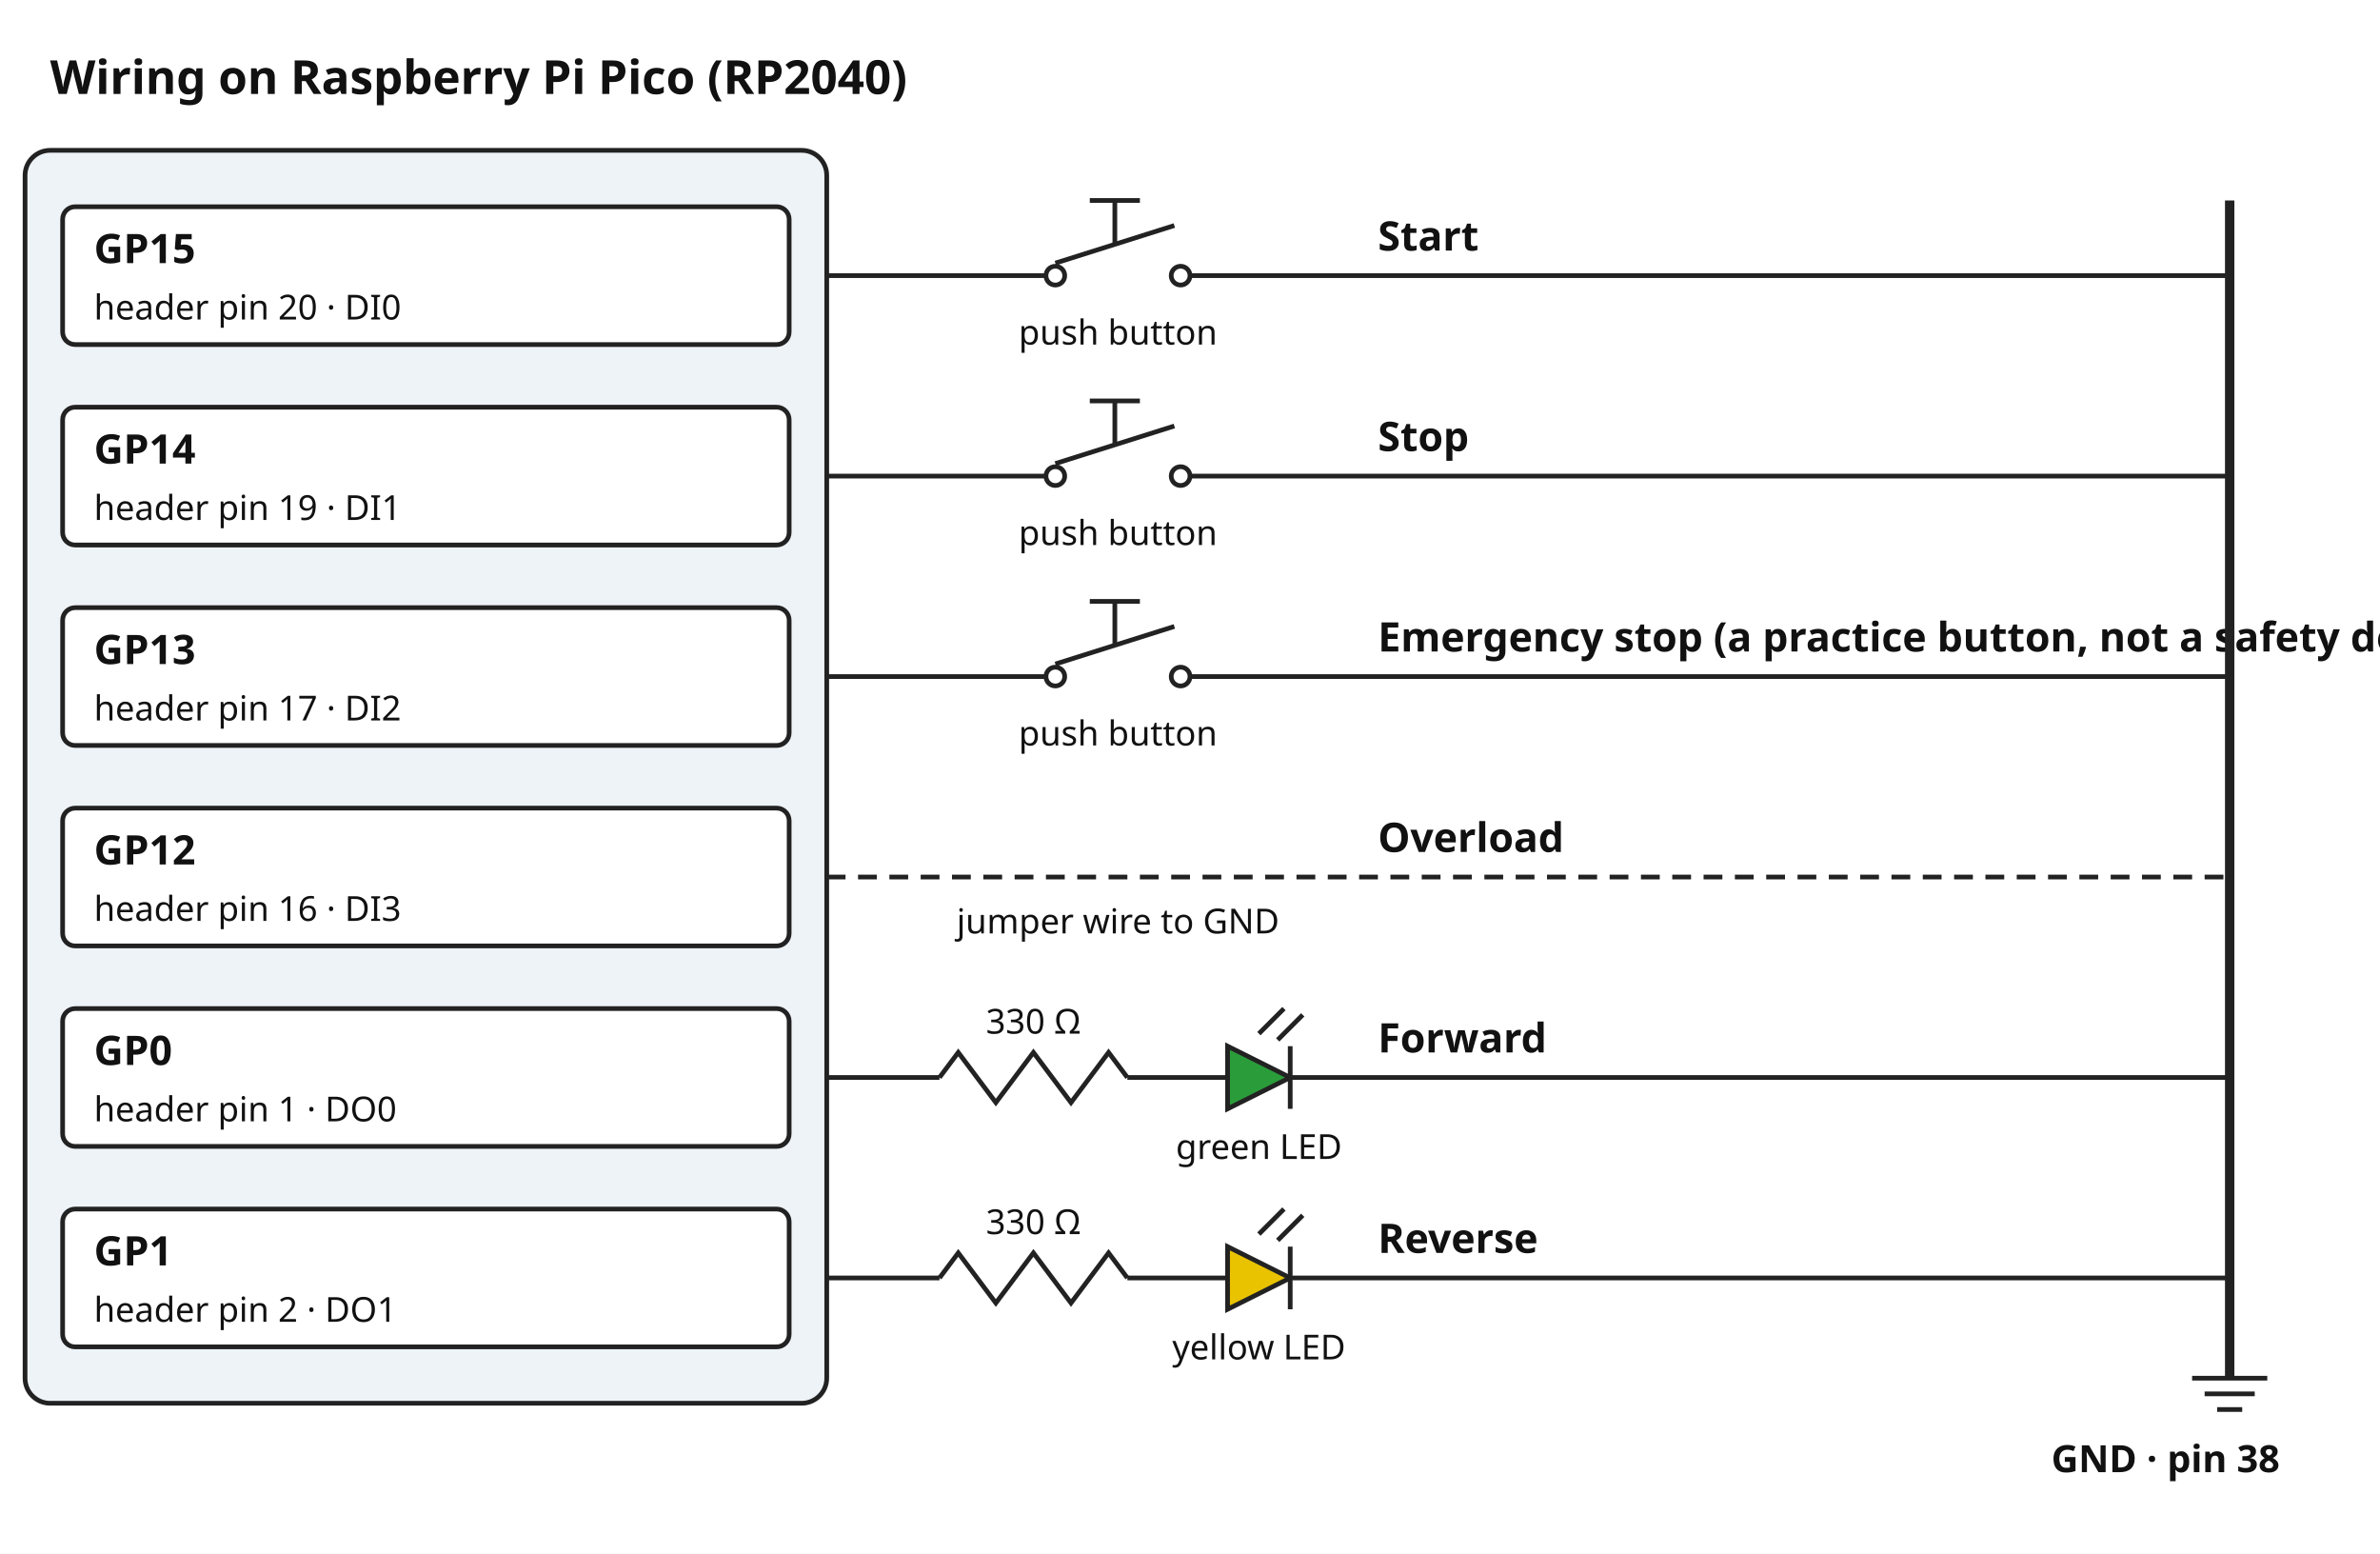
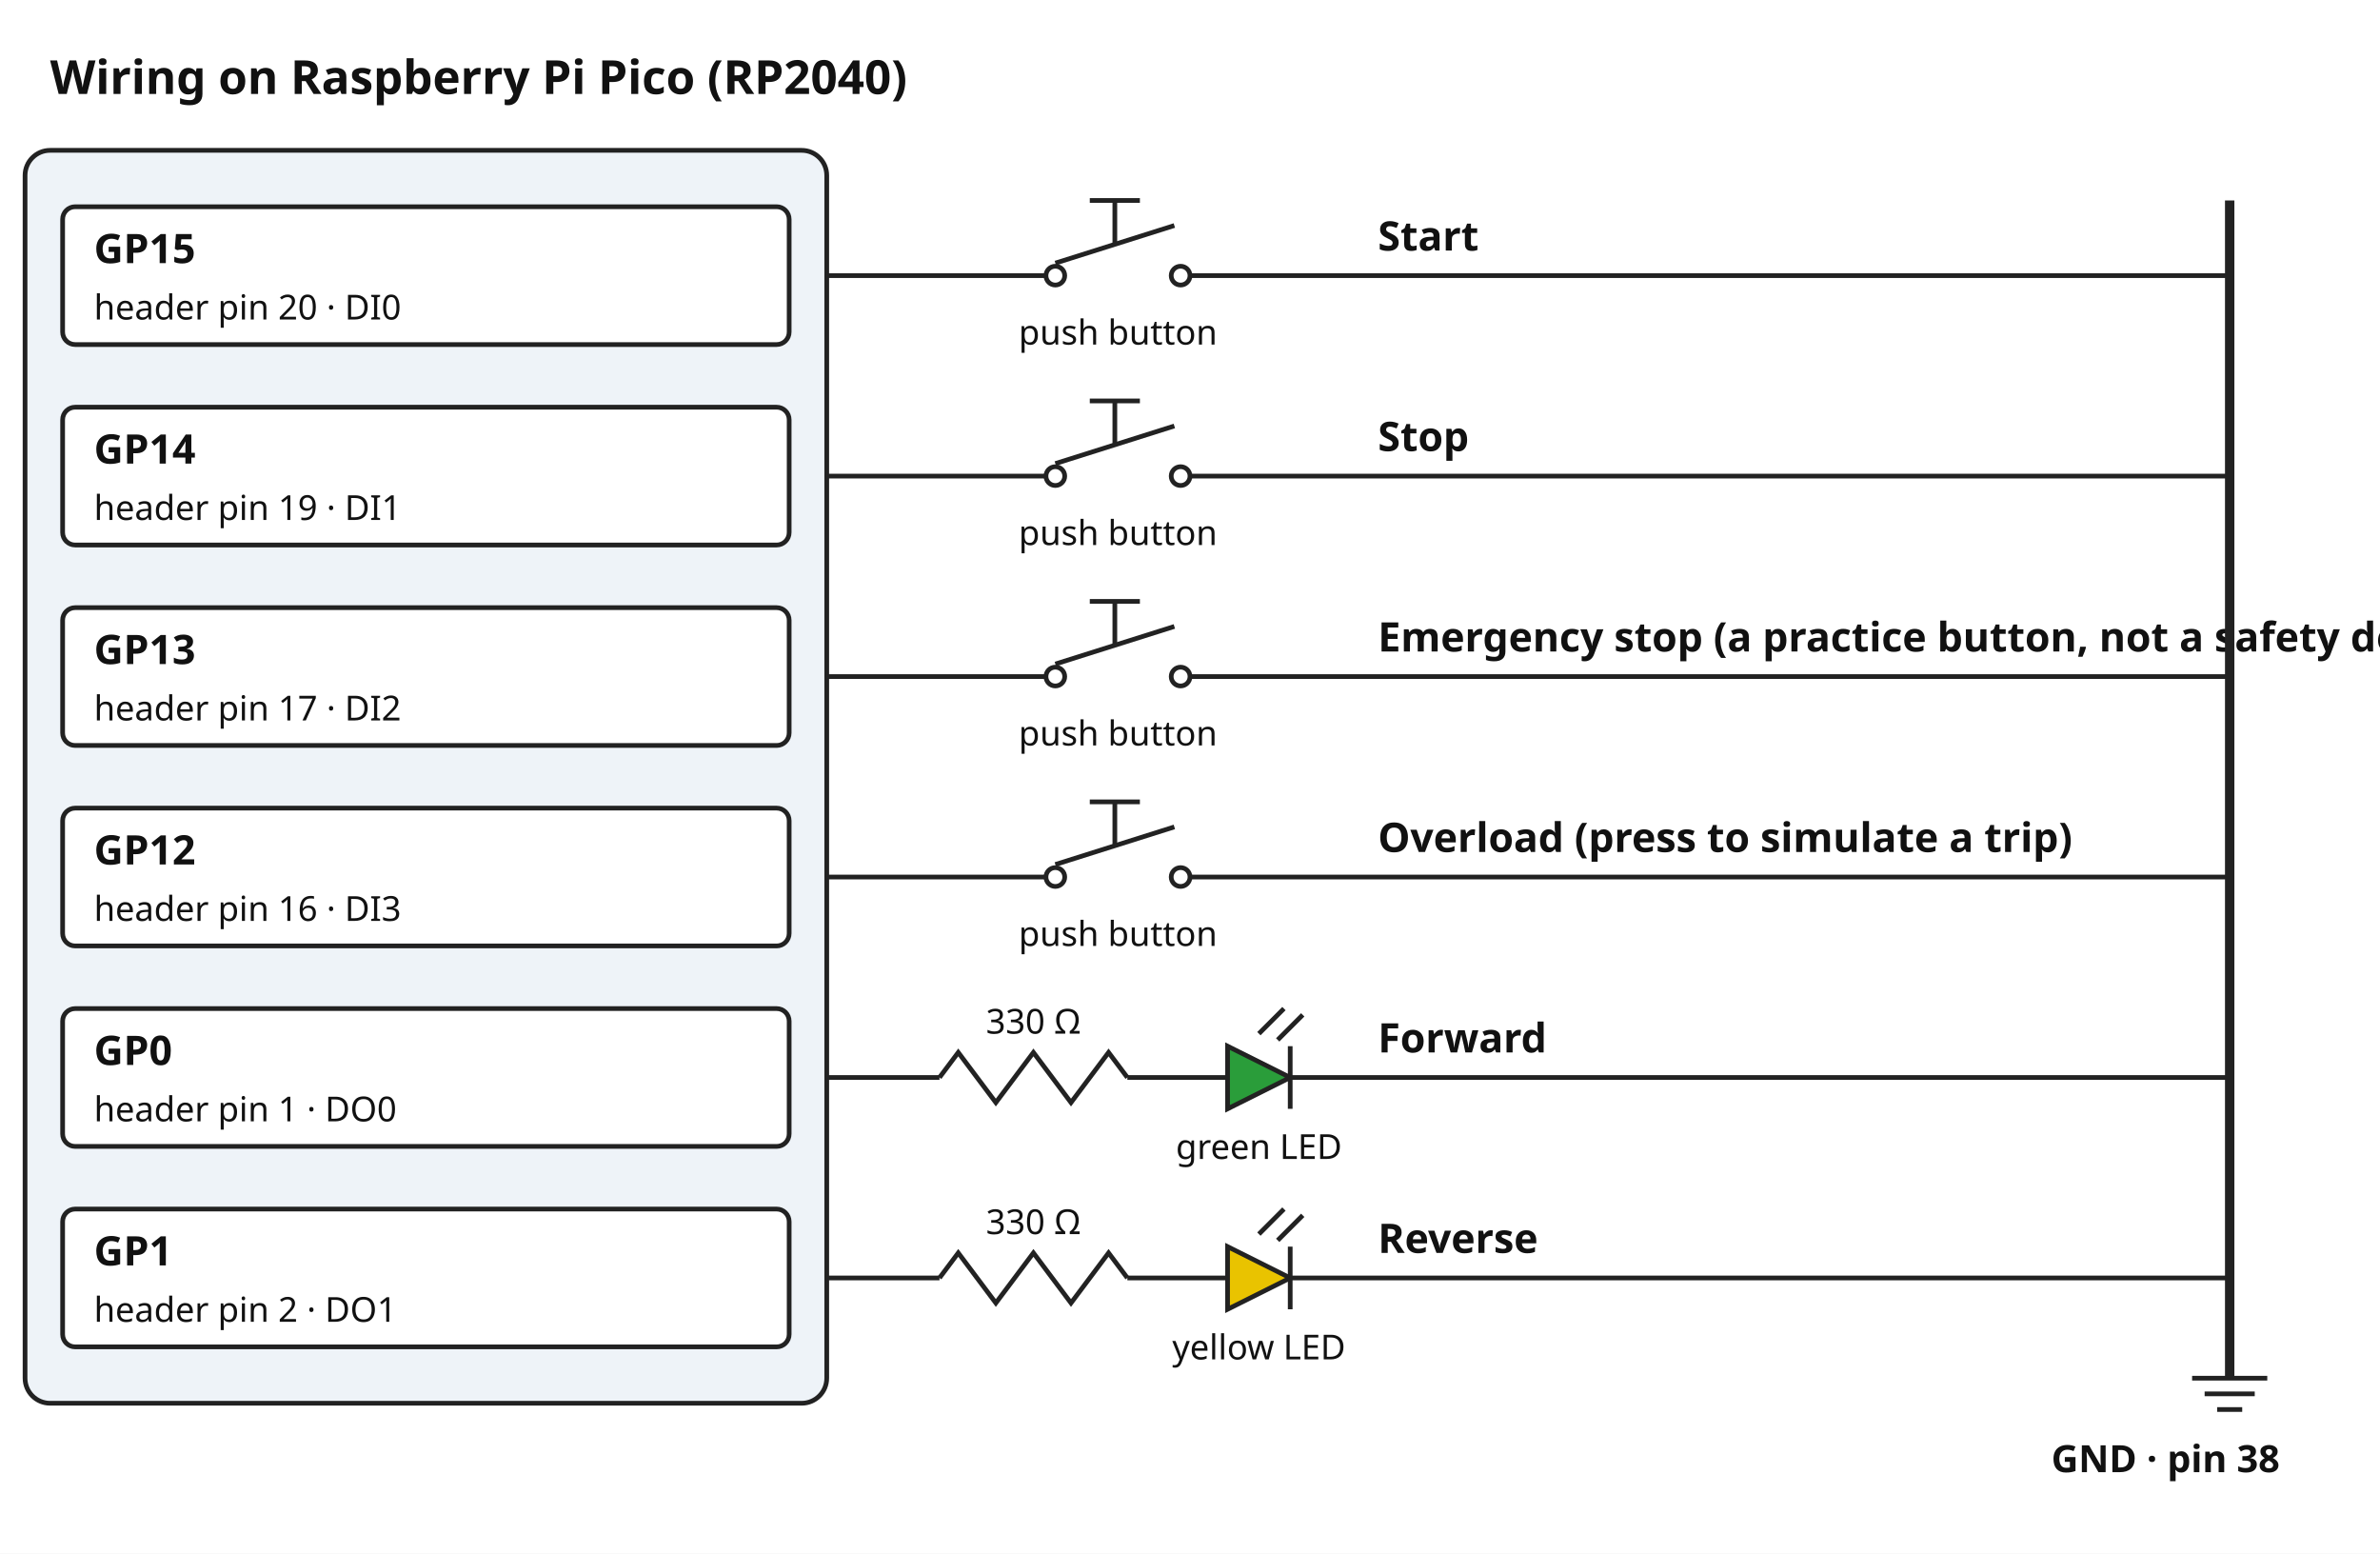
<svg xmlns="http://www.w3.org/2000/svg" viewBox="0 0 760 496" width="760" height="496" role="img" aria-labelledby="wiring-rpi-pico-rp2040-title wiring-rpi-pico-rp2040-desc" font-family="sans-serif" fill="#111111" stroke="#222222" stroke-width="1.5">
  <rect width="760" height="496" fill="#ffffff" stroke="none" />
  <text stroke="none" x="16" y="30" font-size="15" font-weight="bold">Wiring on Raspberry Pi Pico (RP2040)</text>
  <rect x="8" y="48" width="256" height="400" rx="8" fill="#eef3f8" />
  <rect x="20" y="66" width="232" height="44" rx="4" fill="#ffffff" />
  <text stroke="none" x="30" y="84" font-size="13" font-weight="bold">GP15</text>
  <text stroke="none" x="30" y="102" font-size="11">header pin 20 · DI0</text>
  <text stroke="none" x="440" y="80" font-size="13" font-weight="bold">Start</text>
  <polyline points="264,88 334,88" fill="none" />
  <circle cx="337" cy="88" r="3" fill="#ffffff" />
  <circle cx="377" cy="88" r="3" fill="#ffffff" />
  <polyline points="337,84 375,72" fill="none" />
  <polyline points="356,78 356,64" fill="none" />
  <polyline points="348,64 364,64" fill="none" />
  <text stroke="none" x="357" y="110" text-anchor="middle" font-size="11">push button</text>
  <polyline points="380,88 712,88" fill="none" />
  <rect x="20" y="130" width="232" height="44" rx="4" fill="#ffffff" />
  <text stroke="none" x="30" y="148" font-size="13" font-weight="bold">GP14</text>
  <text stroke="none" x="30" y="166" font-size="11">header pin 19 · DI1</text>
  <text stroke="none" x="440" y="144" font-size="13" font-weight="bold">Stop</text>
  <polyline points="264,152 334,152" fill="none" />
  <circle cx="337" cy="152" r="3" fill="#ffffff" />
  <circle cx="377" cy="152" r="3" fill="#ffffff" />
  <polyline points="337,148 375,136" fill="none" />
  <polyline points="356,142 356,128" fill="none" />
  <polyline points="348,128 364,128" fill="none" />
  <text stroke="none" x="357" y="174" text-anchor="middle" font-size="11">push button</text>
  <polyline points="380,152 712,152" fill="none" />
  <rect x="20" y="194" width="232" height="44" rx="4" fill="#ffffff" />
  <text stroke="none" x="30" y="212" font-size="13" font-weight="bold">GP13</text>
  <text stroke="none" x="30" y="230" font-size="11">header pin 17 · DI2</text>
  <text stroke="none" x="440" y="208" font-size="13" font-weight="bold">Emergency stop (a practice button, not a safety device)</text>
  <polyline points="264,216 334,216" fill="none" />
  <circle cx="337" cy="216" r="3" fill="#ffffff" />
  <circle cx="377" cy="216" r="3" fill="#ffffff" />
  <polyline points="337,212 375,200" fill="none" />
  <polyline points="356,206 356,192" fill="none" />
  <polyline points="348,192 364,192" fill="none" />
  <text stroke="none" x="357" y="238" text-anchor="middle" font-size="11">push button</text>
  <polyline points="380,216 712,216" fill="none" />
  <rect x="20" y="258" width="232" height="44" rx="4" fill="#ffffff" />
  <text stroke="none" x="30" y="276" font-size="13" font-weight="bold">GP12</text>
  <text stroke="none" x="30" y="294" font-size="11">header pin 16 · DI3</text>
-   <text stroke="none" x="440" y="272" font-size="13" font-weight="bold">Overload</text>
-   <polyline points="264,280 712,280" fill="none" stroke-dasharray="6 4" />
-   <text stroke="none" x="357" y="298" text-anchor="middle" font-size="11">jumper wire to GND</text>
+   <text stroke="none" x="440" y="272" font-size="13" font-weight="bold">Overload (press to simulate a trip)</text>
+   <polyline points="264,280 334,280" fill="none" />
+   <circle cx="337" cy="280" r="3" fill="#ffffff" />
+   <circle cx="377" cy="280" r="3" fill="#ffffff" />
+   <polyline points="337,276 375,264" fill="none" />
+   <polyline points="356,270 356,256" fill="none" />
+   <polyline points="348,256 364,256" fill="none" />
+   <text stroke="none" x="357" y="302" text-anchor="middle" font-size="11">push button</text>
+   <polyline points="380,280 712,280" fill="none" />
  <rect x="20" y="322" width="232" height="44" rx="4" fill="#ffffff" />
  <text stroke="none" x="30" y="340" font-size="13" font-weight="bold">GP0</text>
  <text stroke="none" x="30" y="358" font-size="11">header pin 1 · DO0</text>
  <text stroke="none" x="440" y="336" font-size="13" font-weight="bold">Forward</text>
  <polyline points="264,344 300,344" fill="none" />
  <polyline points="300,344 306,336 318,352 330,336 342,352 354,336 360,344" fill="none" />
  <text stroke="none" x="330" y="330" text-anchor="middle" font-size="11">330 Ω</text>
  <polyline points="360,344 392,344" fill="none" />
  <polygon points="392,334 392,354 412,344" fill="#2a9d3a" />
  <polyline points="412,334 412,354" fill="none" />
  <polyline points="402,330 410,322" fill="none" />
  <polyline points="408,332 416,324" fill="none" />
  <text stroke="none" x="402" y="370" text-anchor="middle" font-size="11">green LED</text>
  <polyline points="412,344 712,344" fill="none" />
  <rect x="20" y="386" width="232" height="44" rx="4" fill="#ffffff" />
  <text stroke="none" x="30" y="404" font-size="13" font-weight="bold">GP1</text>
  <text stroke="none" x="30" y="422" font-size="11">header pin 2 · DO1</text>
  <text stroke="none" x="440" y="400" font-size="13" font-weight="bold">Reverse</text>
  <polyline points="264,408 300,408" fill="none" />
  <polyline points="300,408 306,400 318,416 330,400 342,416 354,400 360,408" fill="none" />
  <text stroke="none" x="330" y="394" text-anchor="middle" font-size="11">330 Ω</text>
  <polyline points="360,408 392,408" fill="none" />
  <polygon points="392,398 392,418 412,408" fill="#e9c300" />
  <polyline points="412,398 412,418" fill="none" />
  <polyline points="402,394 410,386" fill="none" />
  <polyline points="408,396 416,388" fill="none" />
  <text stroke="none" x="402" y="434" text-anchor="middle" font-size="11">yellow LED</text>
  <polyline points="412,408 712,408" fill="none" />
  <polyline points="712,64 712,440" fill="none" stroke-width="3" />
  <polyline points="700,440 724,440" fill="none" />
  <polyline points="704,445 720,445" fill="none" />
  <polyline points="708,450 716,450" fill="none" />
  <text stroke="none" x="728" y="470" text-anchor="end" font-size="12" font-weight="bold">GND · pin 38</text>
</svg>
